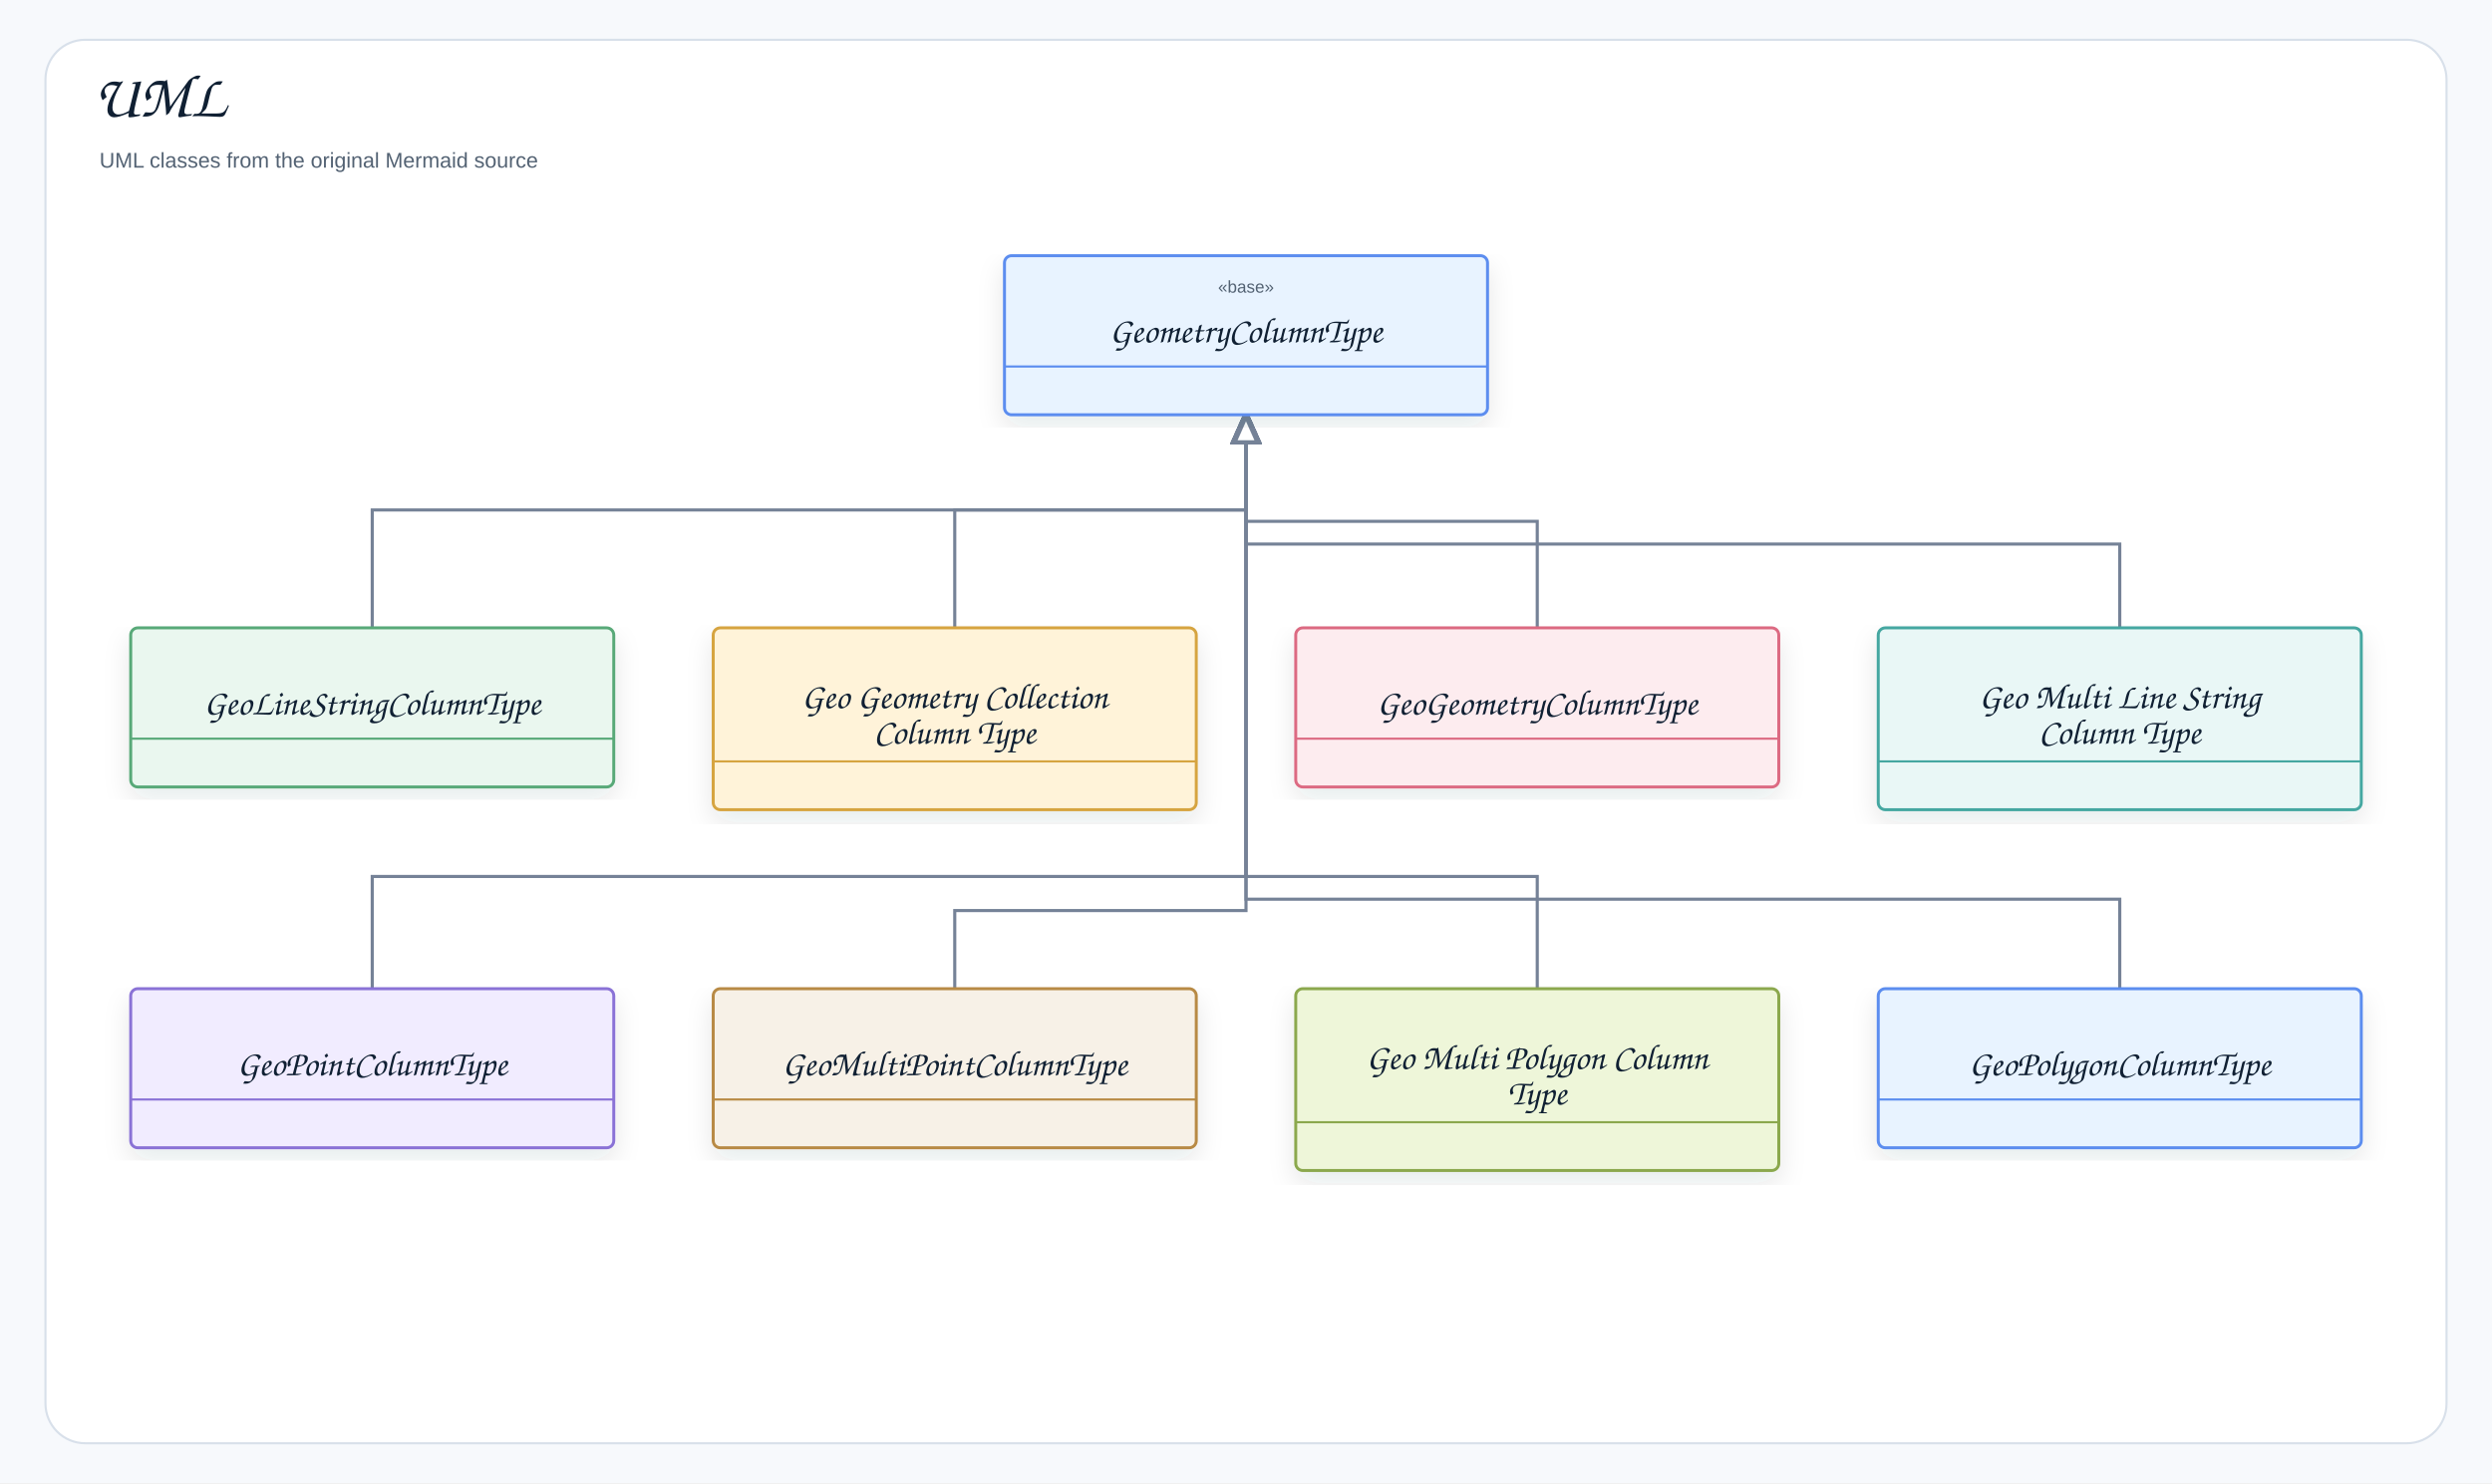
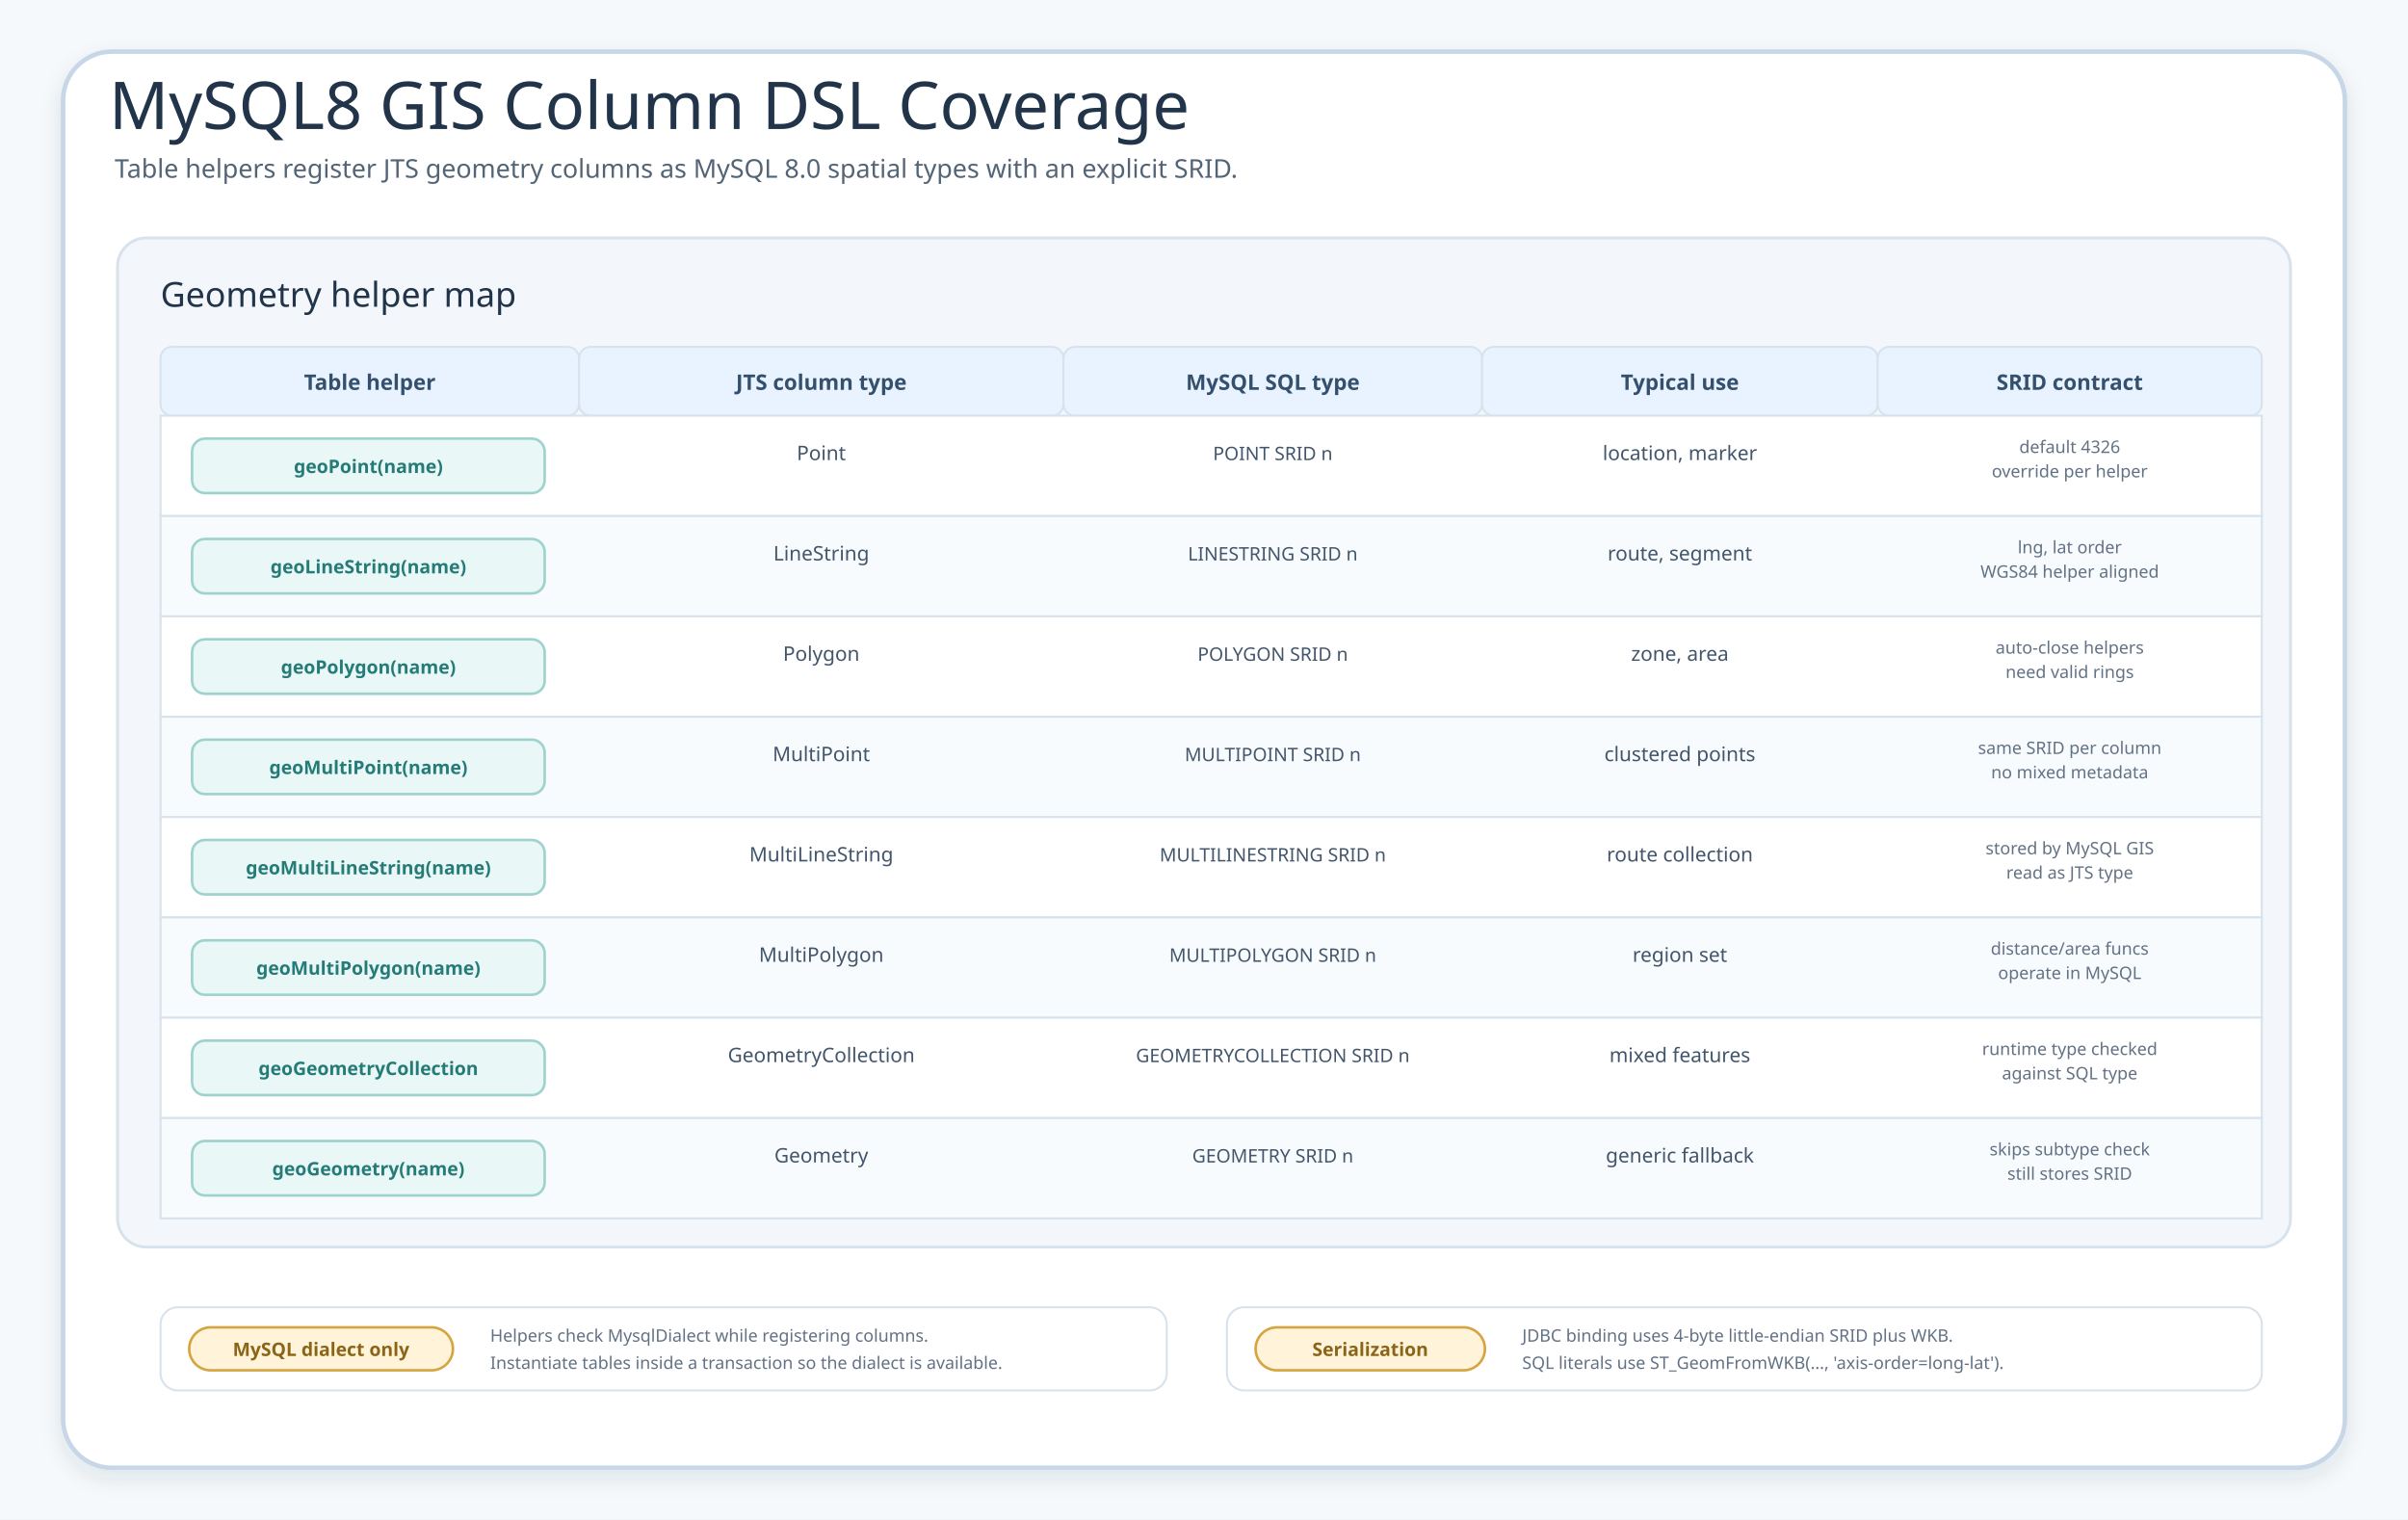
- <svg xmlns="http://www.w3.org/2000/svg" width="1754" height="1044" viewBox="0 0 1754 1044" role="img" aria-label="UML">
+ <svg xmlns="http://www.w3.org/2000/svg" width="1680" height="1060" viewBox="0 0 1680 1060" role="img" aria-labelledby="title desc">
  <defs>
    <filter id="shadow" x="-8%" y="-8%" width="116%" height="116%">
-       <feDropShadow dx="0" dy="8" stdDeviation="9" flood-color="#1f2937" flood-opacity="0.10" />
+       <feDropShadow dx="0" dy="6" stdDeviation="7" flood-color="#203040" flood-opacity="0.10" />
    </filter>
-     <marker id="openArrow" markerWidth="10" markerHeight="8" refX="8.5" refY="4" orient="auto" markerUnits="strokeWidth">
-       <path d="M 1 1 L 8.5 4 L 1 7" fill="none" stroke="#758297" stroke-width="1.7" stroke-linecap="round" stroke-linejoin="round" />
-     </marker>
-     <marker id="inherit" markerWidth="11" markerHeight="10" refX="9.5" refY="5" orient="auto" markerUnits="strokeWidth">
-       <path d="M 0.5 1 L 9.5 5 L 0.5 9 Z" fill="#ffffff" stroke="#758297" stroke-width="1.7" />
-     </marker>
    <style>
-     .canvas{fill:#f7f9fc}.frame{fill:#fff;stroke:#d8e0ea;stroke-width:1.5}
-     .title{font-family:"Architects Daughter","Comic Sans MS","Comic Sans",cursive;font-size:43px;font-weight:400;fill:#102033}
-     .subtitle{font-family:"Comic Sans MS","Comic Sans","Comic Neue",Arial,sans-serif;font-size:15px;font-weight:400;fill:#536273}
-     .label{font-family:"Architects Daughter","Comic Sans MS","Comic Sans",cursive;font-size:25px;font-weight:400;fill:#102033}
-     .smallLabel{font-family:"Architects Daughter","Comic Sans MS","Comic Sans",cursive;font-size:21px;font-weight:400;fill:#102033}
-     .mono{font-family:"Comic Sans MS","Comic Sans","Comic Neue",Arial,sans-serif;font-size:12px;font-weight:400;fill:#102033}
-     .small{font-family:"Comic Sans MS","Comic Sans","Comic Neue",Arial,sans-serif;font-size:12px;font-weight:400;fill:#536273}
-     .strong{font-family:"Comic Sans MS","Comic Sans","Comic Neue",Arial,sans-serif;font-size:13px;font-weight:400;fill:#102033}
-     .card{stroke-width:2.1;filter:url(#shadow)}.compartment{stroke-width:1.5;fill:none}
-     .line{stroke:#758297;stroke-width:2.1;fill:none;marker-end:url(#openArrow)}
-     .plainLine{stroke:#758297;stroke-width:2.1;fill:none}
-     .dashed{stroke:#758297;stroke-width:2.1;stroke-dasharray:7 6;fill:none;marker-end:url(#openArrow)}
-     .inheritLine{stroke:#758297;stroke-width:2.2;fill:none;marker-end:url(#inherit)}
-     .implLine{stroke:#758297;stroke-width:2.2;stroke-dasharray:8 7;fill:none;marker-end:url(#inherit)}
-   </style>
+       .canvas{fill:#F6F9FC}.frame{fill:#FFFFFF;stroke:#C7D7E7;stroke-width:3.2;filter:url(#shadow)}
+       .panel{fill:#F3F7FB;stroke:#D7E2EC;stroke-width:2}.head{fill:#E8F3FF;stroke:#AFC9E8;stroke-width:2}
+       .rowA{fill:#FFFFFF}.rowB{fill:#F8FBFD}.cell{stroke:#D7E2EC;stroke-width:1.4}.type{fill:#E9F7F6;stroke:#9ED2CD;stroke-width:1.8}
+       .warn{fill:#FFF3D9;stroke:#D6A441;stroke-width:1.8}.note{fill:#FFFFFF;stroke:#D7E2EC;stroke-width:1.4}
+       .title{font-family:"Architects Daughter";font-size:46px;fill:#22344A;font-weight:400}.subtitle{font-family:"Comic Mono";font-size:18px;fill:#536476;font-weight:400}
+       .section{font-family:"Architects Daughter";font-size:24px;fill:#22344A;font-weight:400}.hdr{font-family:"Comic Mono";font-size:15px;fill:#34506D;font-weight:700}
+       .txt{font-family:"Comic Mono";font-size:14px;fill:#42556B;font-weight:400}.mono{font-family:"Comic Mono";font-size:13px;fill:#42556B;font-weight:400}
+       .small{font-family:"Comic Mono";font-size:12px;fill:#627184;font-weight:400}.pillText{font-family:"Comic Mono";font-size:13px;fill:#247B77;font-weight:700}
+       .warnText{font-family:"Comic Mono";font-size:13px;fill:#8A6417;font-weight:700}
+     </style>
  </defs>
-   <rect class="canvas" width="1754" height="1044" />
-   <rect class="frame" x="32" y="28" width="1690" height="988" rx="28" />
-   <text class="title" x="66" y="82">UML</text>
-   <text class="subtitle" x="70" y="118">UML classes from the original Mermaid source</text>
-   <path class="inheritLine" d="M1082 442 L1082 367 L877 367 L877 292" />
-   <path class="inheritLine" d="M672 442 L672 359 L877 359 L877 292" />
-   <path class="inheritLine" d="M1082 696 L1082 617 L877 617 L877 292" />
-   <path class="inheritLine" d="M1492 442 L1492 383 L877 383 L877 292" />
-   <path class="inheritLine" d="M672 696 L672 641 L877 641 L877 292" />
-   <path class="inheritLine" d="M1492 696 L1492 633 L877 633 L877 292" />
-   <path class="inheritLine" d="M262 442 L262 359 L877 359 L877 292" />
-   <path class="inheritLine" d="M262 696 L262 617 L877 617 L877 292" />
-   <g transform="translate(707,180)">
-     <rect class="card" x="0" y="0" width="340" height="112" rx="5" fill="#E8F3FF" stroke="#5B8DEF" />
-     <line class="compartment" x1="0" y1="78" x2="340" y2="78" stroke="#5B8DEF" />
-     <text class="small" x="170" y="26" text-anchor="middle">«base»</text>
-     <text class="label" x="170" y="61" text-anchor="middle">GeometryColumnType</text>
+   <rect class="canvas" width="1680" height="1060" />
+   <rect class="frame" x="44" y="36" width="1592" height="988" rx="34" />
+   <text class="title" x="76" y="90">MySQL8 GIS Column DSL Coverage</text>
+   <text class="subtitle" x="80" y="124">Table helpers register JTS geometry columns as MySQL 8.0 spatial types with an explicit SRID.</text>
+   <rect class="panel" x="82" y="166" width="1516" height="704" rx="20" />
+   <text class="section" x="112" y="214">Geometry helper map</text>
+   <g transform="translate(112,242)">
+     <rect class="head cell" x="0" y="0" width="292" height="48" rx="8" />
+     <rect class="head cell" x="292" y="0" width="338" height="48" rx="8" />
+     <rect class="head cell" x="630" y="0" width="292" height="48" rx="8" />
+     <rect class="head cell" x="922" y="0" width="276" height="48" rx="8" />
+     <rect class="head cell" x="1198" y="0" width="268" height="48" rx="8" />
+     <text class="hdr" x="146" y="30" text-anchor="middle">Table helper</text>
+     <text class="hdr" x="461" y="30" text-anchor="middle">JTS column type</text>
+     <text class="hdr" x="776" y="30" text-anchor="middle">MySQL SQL type</text>
+     <text class="hdr" x="1060" y="30" text-anchor="middle">Typical use</text>
+     <text class="hdr" x="1332" y="30" text-anchor="middle">SRID contract</text>
+     <g transform="translate(0,48)">
+       <rect class="rowA cell" x="0" y="0" width="1466" height="70" />
+       <rect class="type" x="22" y="16" width="246" height="38" rx="9" />
+       <text class="pillText" x="145" y="40" text-anchor="middle">geoPoint(name)</text>
+       <text class="txt" x="461" y="31" text-anchor="middle">Point</text>
+       <text class="mono" x="776" y="31" text-anchor="middle">POINT SRID n</text>
+       <text class="txt" x="1060" y="31" text-anchor="middle">location, marker</text>
+       <text class="small" x="1332" y="26" text-anchor="middle">default 4326</text>
+       <text class="small" x="1332" y="43" text-anchor="middle">override per helper</text>
+       <rect class="rowB cell" x="0" y="70" width="1466" height="70" />
+       <rect class="type" x="22" y="86" width="246" height="38" rx="9" />
+       <text class="pillText" x="145" y="110" text-anchor="middle">geoLineString(name)</text>
+       <text class="txt" x="461" y="101" text-anchor="middle">LineString</text>
+       <text class="mono" x="776" y="101" text-anchor="middle">LINESTRING SRID n</text>
+       <text class="txt" x="1060" y="101" text-anchor="middle">route, segment</text>
+       <text class="small" x="1332" y="96" text-anchor="middle">lng, lat order</text>
+       <text class="small" x="1332" y="113" text-anchor="middle">WGS84 helper aligned</text>
+       <rect class="rowA cell" x="0" y="140" width="1466" height="70" />
+       <rect class="type" x="22" y="156" width="246" height="38" rx="9" />
+       <text class="pillText" x="145" y="180" text-anchor="middle">geoPolygon(name)</text>
+       <text class="txt" x="461" y="171" text-anchor="middle">Polygon</text>
+       <text class="mono" x="776" y="171" text-anchor="middle">POLYGON SRID n</text>
+       <text class="txt" x="1060" y="171" text-anchor="middle">zone, area</text>
+       <text class="small" x="1332" y="166" text-anchor="middle">auto-close helpers</text>
+       <text class="small" x="1332" y="183" text-anchor="middle">need valid rings</text>
+       <rect class="rowB cell" x="0" y="210" width="1466" height="70" />
+       <rect class="type" x="22" y="226" width="246" height="38" rx="9" />
+       <text class="pillText" x="145" y="250" text-anchor="middle">geoMultiPoint(name)</text>
+       <text class="txt" x="461" y="241" text-anchor="middle">MultiPoint</text>
+       <text class="mono" x="776" y="241" text-anchor="middle">MULTIPOINT SRID n</text>
+       <text class="txt" x="1060" y="241" text-anchor="middle">clustered points</text>
+       <text class="small" x="1332" y="236" text-anchor="middle">same SRID per column</text>
+       <text class="small" x="1332" y="253" text-anchor="middle">no mixed metadata</text>
+       <rect class="rowA cell" x="0" y="280" width="1466" height="70" />
+       <rect class="type" x="22" y="296" width="246" height="38" rx="9" />
+       <text class="pillText" x="145" y="320" text-anchor="middle">geoMultiLineString(name)</text>
+       <text class="txt" x="461" y="311" text-anchor="middle">MultiLineString</text>
+       <text class="mono" x="776" y="311" text-anchor="middle">MULTILINESTRING SRID n</text>
+       <text class="txt" x="1060" y="311" text-anchor="middle">route collection</text>
+       <text class="small" x="1332" y="306" text-anchor="middle">stored by MySQL GIS</text>
+       <text class="small" x="1332" y="323" text-anchor="middle">read as JTS type</text>
+       <rect class="rowB cell" x="0" y="350" width="1466" height="70" />
+       <rect class="type" x="22" y="366" width="246" height="38" rx="9" />
+       <text class="pillText" x="145" y="390" text-anchor="middle">geoMultiPolygon(name)</text>
+       <text class="txt" x="461" y="381" text-anchor="middle">MultiPolygon</text>
+       <text class="mono" x="776" y="381" text-anchor="middle">MULTIPOLYGON SRID n</text>
+       <text class="txt" x="1060" y="381" text-anchor="middle">region set</text>
+       <text class="small" x="1332" y="376" text-anchor="middle">distance/area funcs</text>
+       <text class="small" x="1332" y="393" text-anchor="middle">operate in MySQL</text>
+       <rect class="rowA cell" x="0" y="420" width="1466" height="70" />
+       <rect class="type" x="22" y="436" width="246" height="38" rx="9" />
+       <text class="pillText" x="145" y="460" text-anchor="middle">geoGeometryCollection</text>
+       <text class="txt" x="461" y="451" text-anchor="middle">GeometryCollection</text>
+       <text class="mono" x="776" y="451" text-anchor="middle">GEOMETRYCOLLECTION SRID n</text>
+       <text class="txt" x="1060" y="451" text-anchor="middle">mixed features</text>
+       <text class="small" x="1332" y="446" text-anchor="middle">runtime type checked</text>
+       <text class="small" x="1332" y="463" text-anchor="middle">against SQL type</text>
+       <rect class="rowB cell" x="0" y="490" width="1466" height="70" />
+       <rect class="type" x="22" y="506" width="246" height="38" rx="9" />
+       <text class="pillText" x="145" y="530" text-anchor="middle">geoGeometry(name)</text>
+       <text class="txt" x="461" y="521" text-anchor="middle">Geometry</text>
+       <text class="mono" x="776" y="521" text-anchor="middle">GEOMETRY SRID n</text>
+       <text class="txt" x="1060" y="521" text-anchor="middle">generic fallback</text>
+       <text class="small" x="1332" y="516" text-anchor="middle">skips subtype check</text>
+       <text class="small" x="1332" y="533" text-anchor="middle">still stores SRID</text>
+     </g>
  </g>
-   <g transform="translate(92,442)">
-     <rect class="card" x="0" y="0" width="340" height="112" rx="5" fill="#EAF7EF" stroke="#58A978" />
-     <line class="compartment" x1="0" y1="78" x2="340" y2="78" stroke="#58A978" />
-     <text class="small" x="170" y="26" text-anchor="middle" />
-     <text class="label" x="170" y="61" text-anchor="middle">GeoLineStringColumnType</text>
-   </g>
-   <g transform="translate(502,442)">
-     <rect class="card" x="0" y="0" width="340" height="128" rx="5" fill="#FFF3D9" stroke="#D6A441" />
-     <line class="compartment" x1="0" y1="94" x2="340" y2="94" stroke="#D6A441" />
-     <text class="small" x="170" y="26" text-anchor="middle" />
-     <text class="label" x="170" y="56.5" text-anchor="middle">Geo Geometry Collection</text>
-     <text class="label" x="170" y="81.5" text-anchor="middle">Column Type</text>
-   </g>
-   <g transform="translate(912,442)">
-     <rect class="card" x="0" y="0" width="340" height="112" rx="5" fill="#FDECEF" stroke="#DC6B82" />
-     <line class="compartment" x1="0" y1="78" x2="340" y2="78" stroke="#DC6B82" />
-     <text class="small" x="170" y="26" text-anchor="middle" />
-     <text class="label" x="170" y="61" text-anchor="middle">GeoGeometryColumnType</text>
-   </g>
-   <g transform="translate(1322,442)">
-     <rect class="card" x="0" y="0" width="340" height="128" rx="5" fill="#E9F7F6" stroke="#45A7A1" />
-     <line class="compartment" x1="0" y1="94" x2="340" y2="94" stroke="#45A7A1" />
-     <text class="small" x="170" y="26" text-anchor="middle" />
-     <text class="label" x="170" y="56.5" text-anchor="middle">Geo Multi Line String</text>
-     <text class="label" x="170" y="81.5" text-anchor="middle">Column Type</text>
-   </g>
-   <g transform="translate(92,696)">
-     <rect class="card" x="0" y="0" width="340" height="112" rx="5" fill="#F1ECFF" stroke="#8A72D6" />
-     <line class="compartment" x1="0" y1="78" x2="340" y2="78" stroke="#8A72D6" />
-     <text class="small" x="170" y="26" text-anchor="middle" />
-     <text class="label" x="170" y="61" text-anchor="middle">GeoPointColumnType</text>
-   </g>
-   <g transform="translate(502,696)">
-     <rect class="card" x="0" y="0" width="340" height="112" rx="5" fill="#F7F1E7" stroke="#B88A44" />
-     <line class="compartment" x1="0" y1="78" x2="340" y2="78" stroke="#B88A44" />
-     <text class="small" x="170" y="26" text-anchor="middle" />
-     <text class="label" x="170" y="61" text-anchor="middle">GeoMultiPointColumnType</text>
-   </g>
-   <g transform="translate(912,696)">
-     <rect class="card" x="0" y="0" width="340" height="128" rx="5" fill="#EEF6D9" stroke="#8BA84D" />
-     <line class="compartment" x1="0" y1="94" x2="340" y2="94" stroke="#8BA84D" />
-     <text class="small" x="170" y="26" text-anchor="middle" />
-     <text class="label" x="170" y="56.5" text-anchor="middle">Geo Multi Polygon Column</text>
-     <text class="label" x="170" y="81.5" text-anchor="middle">Type</text>
-   </g>
-   <g transform="translate(1322,696)">
-     <rect class="card" x="0" y="0" width="340" height="112" rx="5" fill="#E8F3FF" stroke="#5B8DEF" />
-     <line class="compartment" x1="0" y1="78" x2="340" y2="78" stroke="#5B8DEF" />
-     <text class="small" x="170" y="26" text-anchor="middle" />
-     <text class="label" x="170" y="61" text-anchor="middle">GeoPolygonColumnType</text>
+   <g transform="translate(112,912)">
+     <rect class="note" x="0" y="0" width="702" height="58" rx="12" />
+     <rect class="warn" x="20" y="14" width="184" height="30" rx="15" />
+     <text class="warnText" x="112" y="34" text-anchor="middle">MySQL dialect only</text>
+     <text class="small" x="230" y="24">Helpers check MysqlDialect while registering columns.</text>
+     <text class="small" x="230" y="43">Instantiate tables inside a transaction so the dialect is available.</text>
+     <rect class="note" x="744" y="0" width="722" height="58" rx="12" />
+     <rect class="warn" x="764" y="14" width="160" height="30" rx="15" />
+     <text class="warnText" x="844" y="34" text-anchor="middle">Serialization</text>
+     <text class="small" x="950" y="24">JDBC binding uses 4-byte little-endian SRID plus WKB.</text>
+     <text class="small" x="950" y="43">SQL literals use ST_GeomFromWKB(..., 'axis-order=long-lat').</text>
  </g>
</svg>
